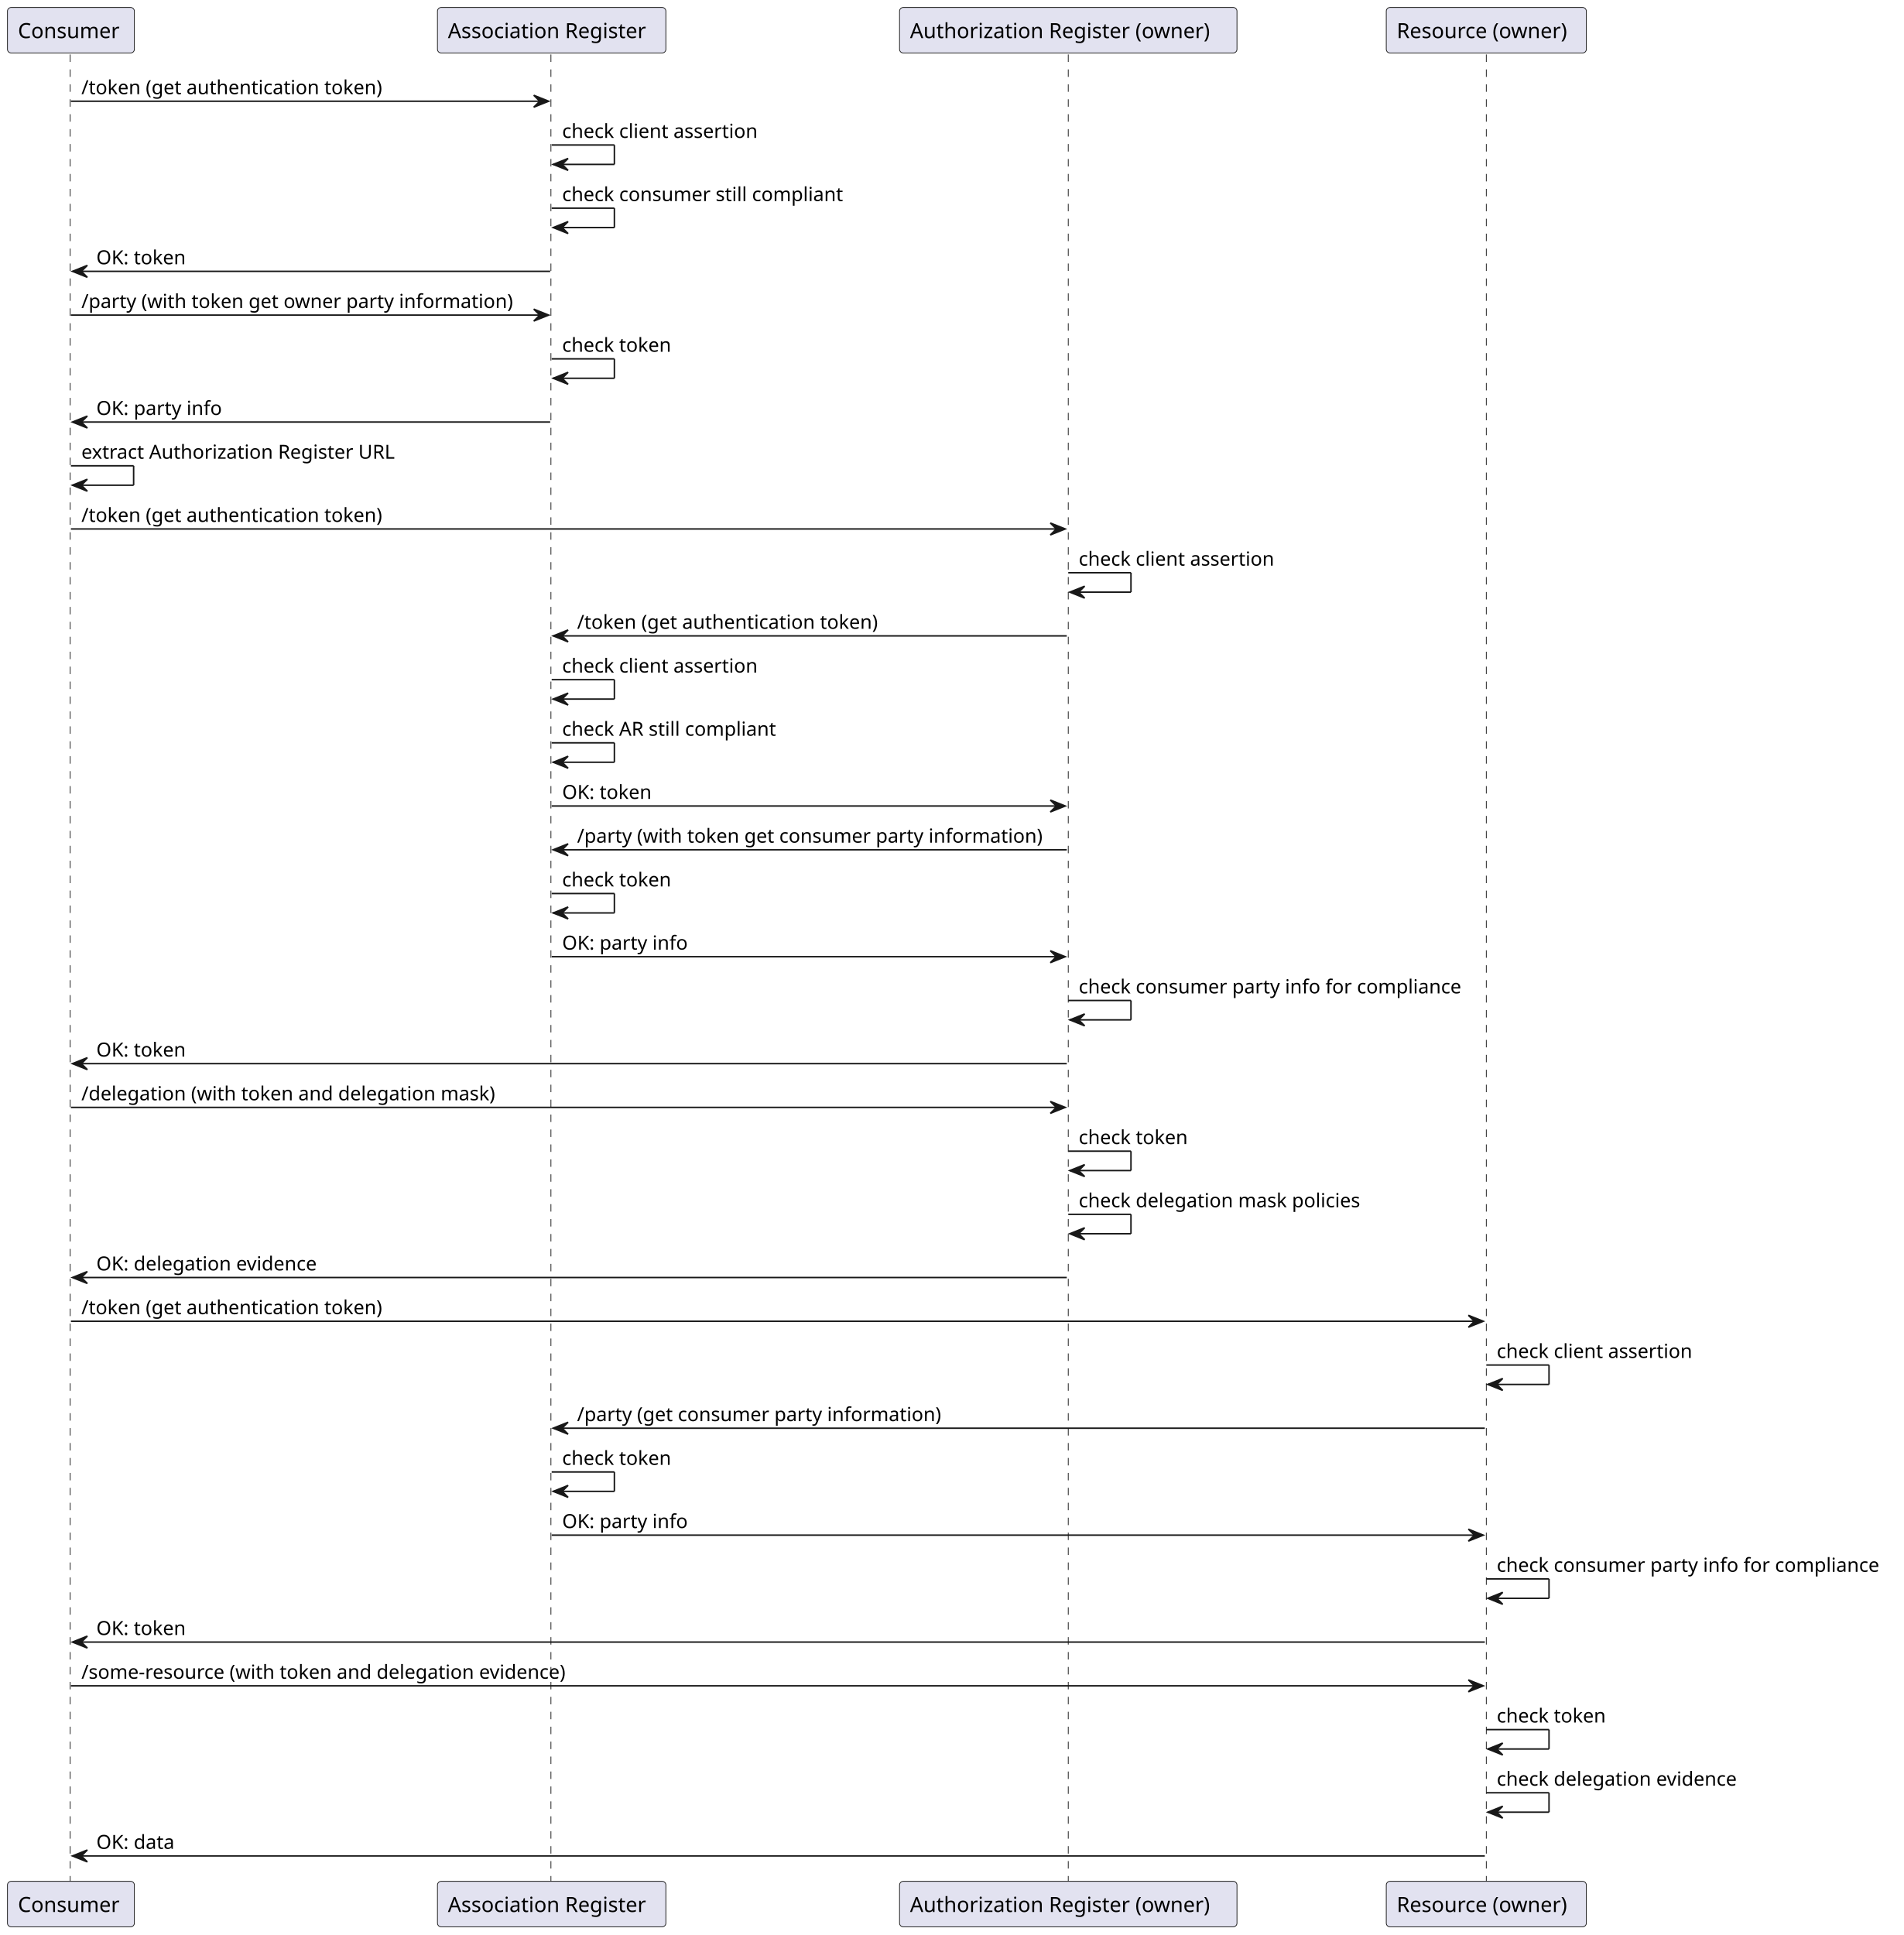
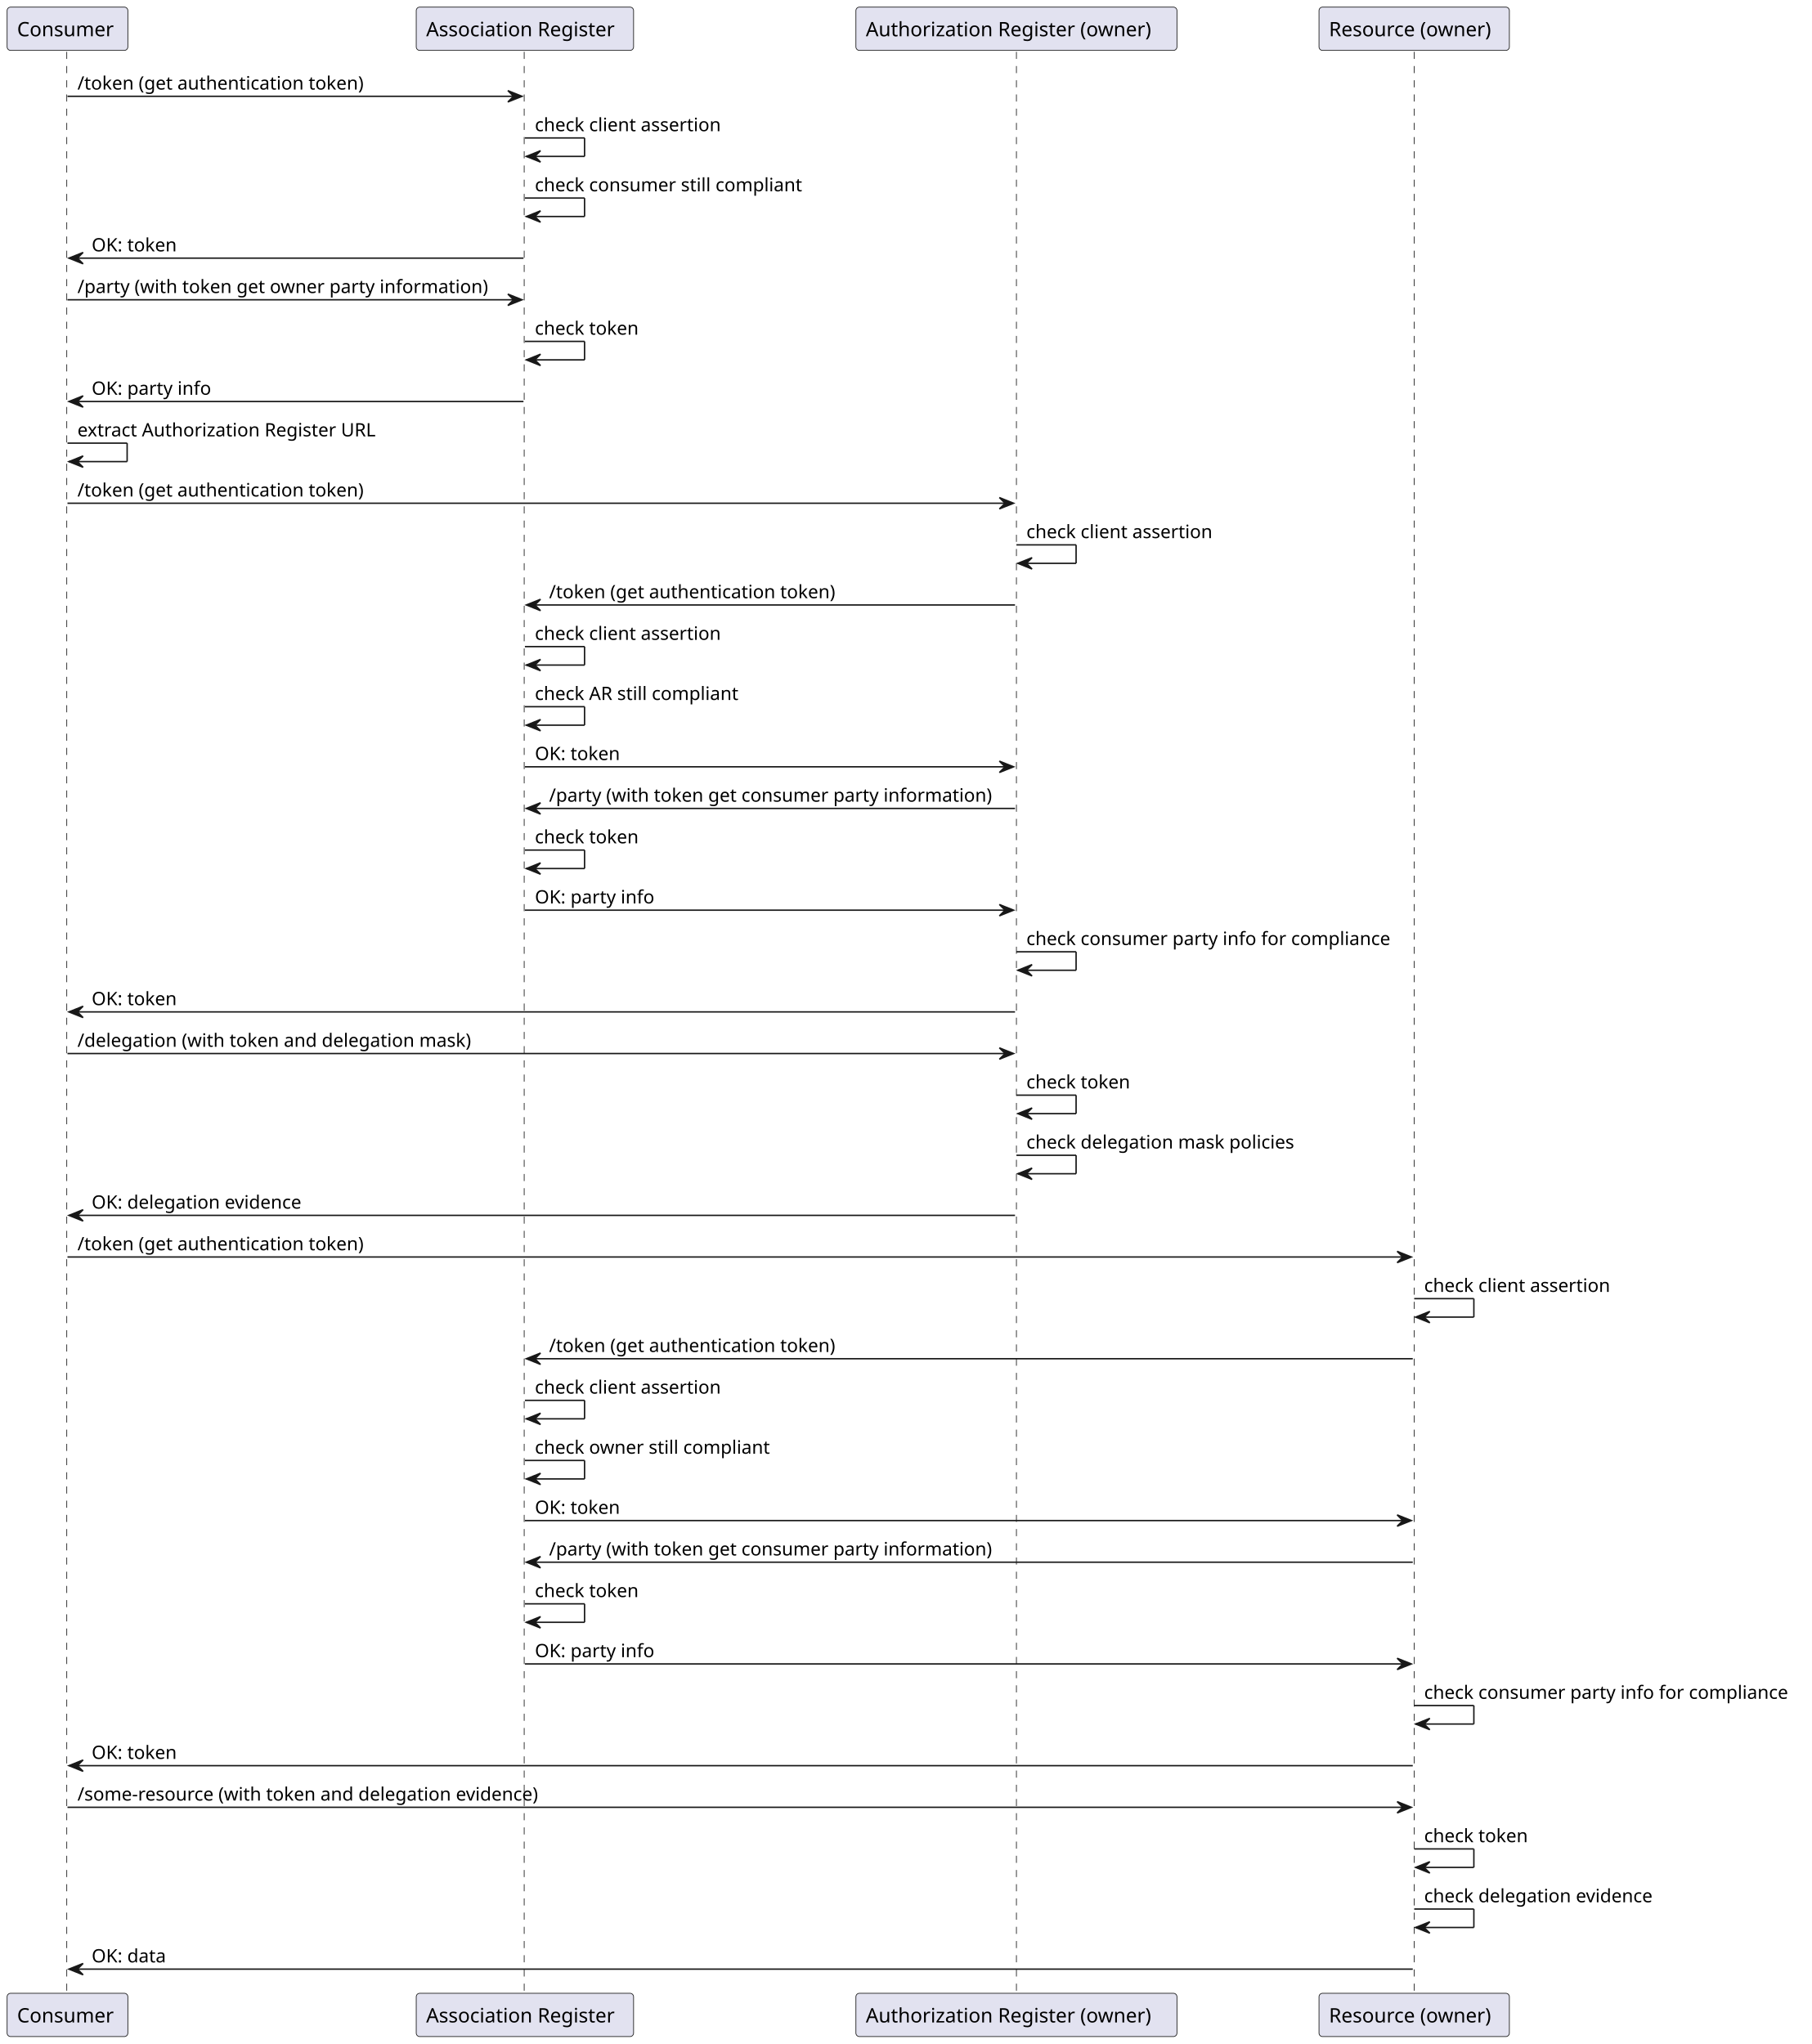
- <svg xmlns="http://www.w3.org/2000/svg" contentStyleType="text/css" height="1296px" preserveAspectRatio="none" style="width:1275px;height:1296px;background:#FFFFFF;" version="1.1" viewBox="0 0 1275 1296" width="1275px" zoomAndPan="magnify">
+ <svg xmlns="http://www.w3.org/2000/svg" contentStyleType="text/css" height="1439px" preserveAspectRatio="none" style="width:1275px;height:1439px;background:#FFFFFF;" version="1.1" viewBox="0 0 1275 1439" width="1275px" zoomAndPan="magnify">
  <defs />
  <g>
-     <line style="stroke:#181818;stroke-width:0.5;stroke-dasharray:5.0,5.0;" x1="47" x2="47" y1="36.488" y2="1261.047" />
-     <line style="stroke:#181818;stroke-width:0.5;stroke-dasharray:5.0,5.0;" x1="369" x2="369" y1="36.488" y2="1261.047" />
-     <line style="stroke:#181818;stroke-width:0.5;stroke-dasharray:5.0,5.0;" x1="715.5" x2="715.5" y1="36.488" y2="1261.047" />
-     <line style="stroke:#181818;stroke-width:0.5;stroke-dasharray:5.0,5.0;" x1="995.5" x2="995.5" y1="36.488" y2="1261.047" />
+     <line style="stroke:#181818;stroke-width:0.5;stroke-dasharray:5.0,5.0;" x1="47" x2="47" y1="36.488" y2="1404.289" />
+     <line style="stroke:#181818;stroke-width:0.5;stroke-dasharray:5.0,5.0;" x1="369" x2="369" y1="36.488" y2="1404.289" />
+     <line style="stroke:#181818;stroke-width:0.5;stroke-dasharray:5.0,5.0;" x1="715.5" x2="715.5" y1="36.488" y2="1404.289" />
+     <line style="stroke:#181818;stroke-width:0.5;stroke-dasharray:5.0,5.0;" x1="995.5" x2="995.5" y1="36.488" y2="1404.289" />
    <rect fill="#E2E2F0" height="30.488" rx="2.5" ry="2.5" style="stroke:#181818;stroke-width:0.5;" width="85" x="5" y="5" />
    <text fill="#000000" font-family="sans-serif" font-size="14" lengthAdjust="spacing" textLength="71" x="12" y="25.535">Consumer</text>
-     <rect fill="#E2E2F0" height="30.488" rx="2.5" ry="2.5" style="stroke:#181818;stroke-width:0.5;" width="85" x="5" y="1260.047" />
-     <text fill="#000000" font-family="sans-serif" font-size="14" lengthAdjust="spacing" textLength="71" x="12" y="1280.582">Consumer</text>
+     <rect fill="#E2E2F0" height="30.488" rx="2.5" ry="2.5" style="stroke:#181818;stroke-width:0.5;" width="85" x="5" y="1403.289" />
+     <text fill="#000000" font-family="sans-serif" font-size="14" lengthAdjust="spacing" textLength="71" x="12" y="1423.824">Consumer</text>
    <rect fill="#E2E2F0" height="30.488" rx="2.5" ry="2.5" style="stroke:#181818;stroke-width:0.5;" width="153" x="293" y="5" />
    <text fill="#000000" font-family="sans-serif" font-size="14" lengthAdjust="spacing" textLength="139" x="300" y="25.535">Association Register</text>
-     <rect fill="#E2E2F0" height="30.488" rx="2.5" ry="2.5" style="stroke:#181818;stroke-width:0.5;" width="153" x="293" y="1260.047" />
-     <text fill="#000000" font-family="sans-serif" font-size="14" lengthAdjust="spacing" textLength="139" x="300" y="1280.582">Association Register</text>
+     <rect fill="#E2E2F0" height="30.488" rx="2.5" ry="2.5" style="stroke:#181818;stroke-width:0.5;" width="153" x="293" y="1403.289" />
+     <text fill="#000000" font-family="sans-serif" font-size="14" lengthAdjust="spacing" textLength="139" x="300" y="1423.824">Association Register</text>
    <rect fill="#E2E2F0" height="30.488" rx="2.5" ry="2.5" style="stroke:#181818;stroke-width:0.5;" width="226" x="602.5" y="5" />
    <text fill="#000000" font-family="sans-serif" font-size="14" lengthAdjust="spacing" textLength="212" x="609.5" y="25.535">Authorization Register (owner)</text>
-     <rect fill="#E2E2F0" height="30.488" rx="2.5" ry="2.5" style="stroke:#181818;stroke-width:0.5;" width="226" x="602.5" y="1260.047" />
-     <text fill="#000000" font-family="sans-serif" font-size="14" lengthAdjust="spacing" textLength="212" x="609.5" y="1280.582">Authorization Register (owner)</text>
+     <rect fill="#E2E2F0" height="30.488" rx="2.5" ry="2.5" style="stroke:#181818;stroke-width:0.5;" width="226" x="602.5" y="1403.289" />
+     <text fill="#000000" font-family="sans-serif" font-size="14" lengthAdjust="spacing" textLength="212" x="609.5" y="1423.824">Authorization Register (owner)</text>
    <rect fill="#E2E2F0" height="30.488" rx="2.5" ry="2.5" style="stroke:#181818;stroke-width:0.5;" width="134" x="928.5" y="5" />
    <text fill="#000000" font-family="sans-serif" font-size="14" lengthAdjust="spacing" textLength="120" x="935.5" y="25.535">Resource (owner)</text>
-     <rect fill="#E2E2F0" height="30.488" rx="2.5" ry="2.5" style="stroke:#181818;stroke-width:0.5;" width="134" x="928.5" y="1260.047" />
-     <text fill="#000000" font-family="sans-serif" font-size="14" lengthAdjust="spacing" textLength="120" x="935.5" y="1280.582">Resource (owner)</text>
+     <rect fill="#E2E2F0" height="30.488" rx="2.5" ry="2.5" style="stroke:#181818;stroke-width:0.5;" width="134" x="928.5" y="1403.289" />
+     <text fill="#000000" font-family="sans-serif" font-size="14" lengthAdjust="spacing" textLength="120" x="935.5" y="1423.824">Resource (owner)</text>
    <polygon fill="#181818" points="357.5,63.799,367.5,67.799,357.5,71.799,361.5,67.799" style="stroke:#181818;stroke-width:1.0;" />
    <line style="stroke:#181818;stroke-width:1.0;" x1="47.5" x2="363.5" y1="67.799" y2="67.799" />
    <text fill="#000000" font-family="sans-serif" font-size="13" lengthAdjust="spacing" textLength="210" x="54.5" y="63.057">/token (get authentication token)</text>
    <line style="stroke:#181818;stroke-width:1.0;" x1="369.5" x2="411.5" y1="97.109" y2="97.109" />
    <line style="stroke:#181818;stroke-width:1.0;" x1="411.5" x2="411.5" y1="97.109" y2="110.109" />
    <line style="stroke:#181818;stroke-width:1.0;" x1="370.5" x2="411.5" y1="110.109" y2="110.109" />
    <polygon fill="#181818" points="380.5,106.109,370.5,110.109,380.5,114.109,376.5,110.109" style="stroke:#181818;stroke-width:1.0;" />
    <text fill="#000000" font-family="sans-serif" font-size="13" lengthAdjust="spacing" textLength="138" x="376.5" y="92.367">check client assertion</text>
    <line style="stroke:#181818;stroke-width:1.0;" x1="369.5" x2="411.5" y1="139.42" y2="139.42" />
    <line style="stroke:#181818;stroke-width:1.0;" x1="411.5" x2="411.5" y1="139.42" y2="152.42" />
    <line style="stroke:#181818;stroke-width:1.0;" x1="370.5" x2="411.5" y1="152.42" y2="152.42" />
    <polygon fill="#181818" points="380.5,148.42,370.5,152.42,380.5,156.42,376.5,152.42" style="stroke:#181818;stroke-width:1.0;" />
    <text fill="#000000" font-family="sans-serif" font-size="13" lengthAdjust="spacing" textLength="198" x="376.5" y="134.678">check consumer still compliant</text>
    <polygon fill="#181818" points="58.5,177.731,48.5,181.731,58.5,185.731,54.5,181.731" style="stroke:#181818;stroke-width:1.0;" />
    <line style="stroke:#181818;stroke-width:1.0;" x1="52.5" x2="368.5" y1="181.731" y2="181.731" />
    <text fill="#000000" font-family="sans-serif" font-size="13" lengthAdjust="spacing" textLength="62" x="64.5" y="176.988">OK: token</text>
    <polygon fill="#181818" points="357.5,207.041,367.5,211.041,357.5,215.041,361.5,211.041" style="stroke:#181818;stroke-width:1.0;" />
    <line style="stroke:#181818;stroke-width:1.0;" x1="47.5" x2="363.5" y1="211.041" y2="211.041" />
    <text fill="#000000" font-family="sans-serif" font-size="13" lengthAdjust="spacing" textLength="298" x="54.5" y="206.299">/party (with token get owner party information)</text>
    <line style="stroke:#181818;stroke-width:1.0;" x1="369.5" x2="411.5" y1="240.352" y2="240.352" />
    <line style="stroke:#181818;stroke-width:1.0;" x1="411.5" x2="411.5" y1="240.352" y2="253.352" />
    <line style="stroke:#181818;stroke-width:1.0;" x1="370.5" x2="411.5" y1="253.352" y2="253.352" />
    <polygon fill="#181818" points="380.5,249.352,370.5,253.352,380.5,257.352,376.5,253.352" style="stroke:#181818;stroke-width:1.0;" />
    <text fill="#000000" font-family="sans-serif" font-size="13" lengthAdjust="spacing" textLength="77" x="376.5" y="235.609">check token</text>
    <polygon fill="#181818" points="58.5,278.662,48.5,282.662,58.5,286.662,54.5,282.662" style="stroke:#181818;stroke-width:1.0;" />
    <line style="stroke:#181818;stroke-width:1.0;" x1="52.5" x2="368.5" y1="282.662" y2="282.662" />
    <text fill="#000000" font-family="sans-serif" font-size="13" lengthAdjust="spacing" textLength="87" x="64.5" y="277.92">OK: party info</text>
    <line style="stroke:#181818;stroke-width:1.0;" x1="47.5" x2="89.5" y1="311.973" y2="311.973" />
    <line style="stroke:#181818;stroke-width:1.0;" x1="89.5" x2="89.5" y1="311.973" y2="324.973" />
    <line style="stroke:#181818;stroke-width:1.0;" x1="48.5" x2="89.5" y1="324.973" y2="324.973" />
    <polygon fill="#181818" points="58.5,320.973,48.5,324.973,58.5,328.973,54.5,324.973" style="stroke:#181818;stroke-width:1.0;" />
    <text fill="#000000" font-family="sans-serif" font-size="13" lengthAdjust="spacing" textLength="217" x="54.5" y="307.231">extract Authorization Register URL</text>
    <polygon fill="#181818" points="703.5,350.283,713.5,354.283,703.5,358.283,707.5,354.283" style="stroke:#181818;stroke-width:1.0;" />
    <line style="stroke:#181818;stroke-width:1.0;" x1="47.5" x2="709.5" y1="354.283" y2="354.283" />
    <text fill="#000000" font-family="sans-serif" font-size="13" lengthAdjust="spacing" textLength="210" x="54.5" y="349.541">/token (get authentication token)</text>
    <line style="stroke:#181818;stroke-width:1.0;" x1="715.5" x2="757.5" y1="383.594" y2="383.594" />
    <line style="stroke:#181818;stroke-width:1.0;" x1="757.5" x2="757.5" y1="383.594" y2="396.594" />
    <line style="stroke:#181818;stroke-width:1.0;" x1="716.5" x2="757.5" y1="396.594" y2="396.594" />
    <polygon fill="#181818" points="726.5,392.594,716.5,396.594,726.5,400.594,722.5,396.594" style="stroke:#181818;stroke-width:1.0;" />
    <text fill="#000000" font-family="sans-serif" font-size="13" lengthAdjust="spacing" textLength="138" x="722.5" y="378.852">check client assertion</text>
    <polygon fill="#181818" points="380.5,421.904,370.5,425.904,380.5,429.904,376.5,425.904" style="stroke:#181818;stroke-width:1.0;" />
    <line style="stroke:#181818;stroke-width:1.0;" x1="374.5" x2="714.5" y1="425.904" y2="425.904" />
    <text fill="#000000" font-family="sans-serif" font-size="13" lengthAdjust="spacing" textLength="210" x="386.5" y="421.162">/token (get authentication token)</text>
    <line style="stroke:#181818;stroke-width:1.0;" x1="369.5" x2="411.5" y1="455.215" y2="455.215" />
    <line style="stroke:#181818;stroke-width:1.0;" x1="411.5" x2="411.5" y1="455.215" y2="468.215" />
    <line style="stroke:#181818;stroke-width:1.0;" x1="370.5" x2="411.5" y1="468.215" y2="468.215" />
    <polygon fill="#181818" points="380.5,464.215,370.5,468.215,380.5,472.215,376.5,468.215" style="stroke:#181818;stroke-width:1.0;" />
    <text fill="#000000" font-family="sans-serif" font-size="13" lengthAdjust="spacing" textLength="138" x="376.5" y="450.473">check client assertion</text>
    <line style="stroke:#181818;stroke-width:1.0;" x1="369.5" x2="411.5" y1="497.525" y2="497.525" />
    <line style="stroke:#181818;stroke-width:1.0;" x1="411.5" x2="411.5" y1="497.525" y2="510.525" />
    <line style="stroke:#181818;stroke-width:1.0;" x1="370.5" x2="411.5" y1="510.525" y2="510.525" />
    <polygon fill="#181818" points="380.5,506.525,370.5,510.525,380.5,514.525,376.5,510.525" style="stroke:#181818;stroke-width:1.0;" />
    <text fill="#000000" font-family="sans-serif" font-size="13" lengthAdjust="spacing" textLength="153" x="376.5" y="492.783">check AR still compliant</text>
    <polygon fill="#181818" points="703.5,535.836,713.5,539.836,703.5,543.836,707.5,539.836" style="stroke:#181818;stroke-width:1.0;" />
    <line style="stroke:#181818;stroke-width:1.0;" x1="369.5" x2="709.5" y1="539.836" y2="539.836" />
    <text fill="#000000" font-family="sans-serif" font-size="13" lengthAdjust="spacing" textLength="62" x="376.5" y="535.094">OK: token</text>
    <polygon fill="#181818" points="380.5,565.146,370.5,569.146,380.5,573.146,376.5,569.146" style="stroke:#181818;stroke-width:1.0;" />
    <line style="stroke:#181818;stroke-width:1.0;" x1="374.5" x2="714.5" y1="569.146" y2="569.146" />
    <text fill="#000000" font-family="sans-serif" font-size="13" lengthAdjust="spacing" textLength="322" x="386.5" y="564.404">/party (with token get consumer party information)</text>
    <line style="stroke:#181818;stroke-width:1.0;" x1="369.5" x2="411.5" y1="598.457" y2="598.457" />
    <line style="stroke:#181818;stroke-width:1.0;" x1="411.5" x2="411.5" y1="598.457" y2="611.457" />
    <line style="stroke:#181818;stroke-width:1.0;" x1="370.5" x2="411.5" y1="611.457" y2="611.457" />
    <polygon fill="#181818" points="380.5,607.457,370.5,611.457,380.5,615.457,376.5,611.457" style="stroke:#181818;stroke-width:1.0;" />
    <text fill="#000000" font-family="sans-serif" font-size="13" lengthAdjust="spacing" textLength="77" x="376.5" y="593.715">check token</text>
    <polygon fill="#181818" points="703.5,636.768,713.5,640.768,703.5,644.768,707.5,640.768" style="stroke:#181818;stroke-width:1.0;" />
    <line style="stroke:#181818;stroke-width:1.0;" x1="369.5" x2="709.5" y1="640.768" y2="640.768" />
    <text fill="#000000" font-family="sans-serif" font-size="13" lengthAdjust="spacing" textLength="87" x="376.5" y="636.025">OK: party info</text>
    <line style="stroke:#181818;stroke-width:1.0;" x1="715.5" x2="757.5" y1="670.078" y2="670.078" />
    <line style="stroke:#181818;stroke-width:1.0;" x1="757.5" x2="757.5" y1="670.078" y2="683.078" />
    <line style="stroke:#181818;stroke-width:1.0;" x1="716.5" x2="757.5" y1="683.078" y2="683.078" />
    <polygon fill="#181818" points="726.5,679.078,716.5,683.078,726.5,687.078,722.5,683.078" style="stroke:#181818;stroke-width:1.0;" />
    <text fill="#000000" font-family="sans-serif" font-size="13" lengthAdjust="spacing" textLength="266" x="722.5" y="665.336">check consumer party info for compliance</text>
    <polygon fill="#181818" points="58.5,708.389,48.5,712.389,58.5,716.389,54.5,712.389" style="stroke:#181818;stroke-width:1.0;" />
    <line style="stroke:#181818;stroke-width:1.0;" x1="52.5" x2="714.5" y1="712.389" y2="712.389" />
    <text fill="#000000" font-family="sans-serif" font-size="13" lengthAdjust="spacing" textLength="62" x="64.5" y="707.646">OK: token</text>
    <polygon fill="#181818" points="703.5,737.699,713.5,741.699,703.5,745.699,707.5,741.699" style="stroke:#181818;stroke-width:1.0;" />
    <line style="stroke:#181818;stroke-width:1.0;" x1="47.5" x2="709.5" y1="741.699" y2="741.699" />
    <text fill="#000000" font-family="sans-serif" font-size="13" lengthAdjust="spacing" textLength="287" x="54.5" y="736.957">/delegation (with token and delegation mask)</text>
    <line style="stroke:#181818;stroke-width:1.0;" x1="715.5" x2="757.5" y1="771.01" y2="771.01" />
    <line style="stroke:#181818;stroke-width:1.0;" x1="757.5" x2="757.5" y1="771.01" y2="784.01" />
    <line style="stroke:#181818;stroke-width:1.0;" x1="716.5" x2="757.5" y1="784.01" y2="784.01" />
    <polygon fill="#181818" points="726.5,780.01,716.5,784.01,726.5,788.01,722.5,784.01" style="stroke:#181818;stroke-width:1.0;" />
    <text fill="#000000" font-family="sans-serif" font-size="13" lengthAdjust="spacing" textLength="77" x="722.5" y="766.268">check token</text>
    <line style="stroke:#181818;stroke-width:1.0;" x1="715.5" x2="757.5" y1="813.32" y2="813.32" />
    <line style="stroke:#181818;stroke-width:1.0;" x1="757.5" x2="757.5" y1="813.32" y2="826.32" />
    <line style="stroke:#181818;stroke-width:1.0;" x1="716.5" x2="757.5" y1="826.32" y2="826.32" />
    <polygon fill="#181818" points="726.5,822.32,716.5,826.32,726.5,830.32,722.5,826.32" style="stroke:#181818;stroke-width:1.0;" />
    <text fill="#000000" font-family="sans-serif" font-size="13" lengthAdjust="spacing" textLength="198" x="722.5" y="808.578">check delegation mask policies</text>
    <polygon fill="#181818" points="58.5,851.631,48.5,855.631,58.5,859.631,54.5,855.631" style="stroke:#181818;stroke-width:1.0;" />
    <line style="stroke:#181818;stroke-width:1.0;" x1="52.5" x2="714.5" y1="855.631" y2="855.631" />
    <text fill="#000000" font-family="sans-serif" font-size="13" lengthAdjust="spacing" textLength="151" x="64.5" y="850.889">OK: delegation evidence</text>
    <polygon fill="#181818" points="983.5,880.941,993.5,884.941,983.5,888.941,987.5,884.941" style="stroke:#181818;stroke-width:1.0;" />
    <line style="stroke:#181818;stroke-width:1.0;" x1="47.5" x2="989.5" y1="884.941" y2="884.941" />
    <text fill="#000000" font-family="sans-serif" font-size="13" lengthAdjust="spacing" textLength="210" x="54.5" y="880.199">/token (get authentication token)</text>
    <line style="stroke:#181818;stroke-width:1.0;" x1="995.5" x2="1037.5" y1="914.252" y2="914.252" />
    <line style="stroke:#181818;stroke-width:1.0;" x1="1037.5" x2="1037.5" y1="914.252" y2="927.252" />
    <line style="stroke:#181818;stroke-width:1.0;" x1="996.5" x2="1037.5" y1="927.252" y2="927.252" />
    <polygon fill="#181818" points="1006.5,923.252,996.5,927.252,1006.5,931.252,1002.5,927.252" style="stroke:#181818;stroke-width:1.0;" />
    <text fill="#000000" font-family="sans-serif" font-size="13" lengthAdjust="spacing" textLength="138" x="1002.5" y="909.51">check client assertion</text>
    <polygon fill="#181818" points="380.5,952.562,370.5,956.562,380.5,960.562,376.5,956.562" style="stroke:#181818;stroke-width:1.0;" />
    <line style="stroke:#181818;stroke-width:1.0;" x1="374.5" x2="994.5" y1="956.562" y2="956.562" />
-     <text fill="#000000" font-family="sans-serif" font-size="13" lengthAdjust="spacing" textLength="251" x="386.5" y="951.82">/party (get consumer party information)</text>
+     <text fill="#000000" font-family="sans-serif" font-size="13" lengthAdjust="spacing" textLength="210" x="386.5" y="951.82">/token (get authentication token)</text>
    <line style="stroke:#181818;stroke-width:1.0;" x1="369.5" x2="411.5" y1="985.873" y2="985.873" />
    <line style="stroke:#181818;stroke-width:1.0;" x1="411.5" x2="411.5" y1="985.873" y2="998.873" />
    <line style="stroke:#181818;stroke-width:1.0;" x1="370.5" x2="411.5" y1="998.873" y2="998.873" />
    <polygon fill="#181818" points="380.5,994.873,370.5,998.873,380.5,1002.873,376.5,998.873" style="stroke:#181818;stroke-width:1.0;" />
-     <text fill="#000000" font-family="sans-serif" font-size="13" lengthAdjust="spacing" textLength="77" x="376.5" y="981.131">check token</text>
-     <polygon fill="#181818" points="983.5,1024.184,993.5,1028.184,983.5,1032.184,987.5,1028.184" style="stroke:#181818;stroke-width:1.0;" />
-     <line style="stroke:#181818;stroke-width:1.0;" x1="369.5" x2="989.5" y1="1028.184" y2="1028.184" />
-     <text fill="#000000" font-family="sans-serif" font-size="13" lengthAdjust="spacing" textLength="87" x="376.5" y="1023.441">OK: party info</text>
-     <line style="stroke:#181818;stroke-width:1.0;" x1="995.5" x2="1037.5" y1="1057.494" y2="1057.494" />
-     <line style="stroke:#181818;stroke-width:1.0;" x1="1037.5" x2="1037.5" y1="1057.494" y2="1070.494" />
-     <line style="stroke:#181818;stroke-width:1.0;" x1="996.5" x2="1037.5" y1="1070.494" y2="1070.494" />
-     <polygon fill="#181818" points="1006.5,1066.494,996.5,1070.494,1006.5,1074.494,1002.5,1070.494" style="stroke:#181818;stroke-width:1.0;" />
-     <text fill="#000000" font-family="sans-serif" font-size="13" lengthAdjust="spacing" textLength="266" x="1002.5" y="1052.752">check consumer party info for compliance</text>
-     <polygon fill="#181818" points="58.5,1095.805,48.5,1099.805,58.5,1103.805,54.5,1099.805" style="stroke:#181818;stroke-width:1.0;" />
-     <line style="stroke:#181818;stroke-width:1.0;" x1="52.5" x2="994.5" y1="1099.805" y2="1099.805" />
-     <text fill="#000000" font-family="sans-serif" font-size="13" lengthAdjust="spacing" textLength="62" x="64.5" y="1095.062">OK: token</text>
-     <polygon fill="#181818" points="983.5,1125.115,993.5,1129.115,983.5,1133.115,987.5,1129.115" style="stroke:#181818;stroke-width:1.0;" />
-     <line style="stroke:#181818;stroke-width:1.0;" x1="47.5" x2="989.5" y1="1129.115" y2="1129.115" />
-     <text fill="#000000" font-family="sans-serif" font-size="13" lengthAdjust="spacing" textLength="338" x="54.5" y="1124.373">/some-resource (with token and delegation evidence)</text>
-     <line style="stroke:#181818;stroke-width:1.0;" x1="995.5" x2="1037.5" y1="1158.426" y2="1158.426" />
-     <line style="stroke:#181818;stroke-width:1.0;" x1="1037.5" x2="1037.5" y1="1158.426" y2="1171.426" />
-     <line style="stroke:#181818;stroke-width:1.0;" x1="996.5" x2="1037.5" y1="1171.426" y2="1171.426" />
-     <polygon fill="#181818" points="1006.5,1167.426,996.5,1171.426,1006.5,1175.426,1002.5,1171.426" style="stroke:#181818;stroke-width:1.0;" />
-     <text fill="#000000" font-family="sans-serif" font-size="13" lengthAdjust="spacing" textLength="77" x="1002.5" y="1153.684">check token</text>
+     <text fill="#000000" font-family="sans-serif" font-size="13" lengthAdjust="spacing" textLength="138" x="376.5" y="981.131">check client assertion</text>
+     <line style="stroke:#181818;stroke-width:1.0;" x1="369.5" x2="411.5" y1="1028.184" y2="1028.184" />
+     <line style="stroke:#181818;stroke-width:1.0;" x1="411.5" x2="411.5" y1="1028.184" y2="1041.184" />
+     <line style="stroke:#181818;stroke-width:1.0;" x1="370.5" x2="411.5" y1="1041.184" y2="1041.184" />
+     <polygon fill="#181818" points="380.5,1037.184,370.5,1041.184,380.5,1045.184,376.5,1041.184" style="stroke:#181818;stroke-width:1.0;" />
+     <text fill="#000000" font-family="sans-serif" font-size="13" lengthAdjust="spacing" textLength="174" x="376.5" y="1023.441">check owner still compliant</text>
+     <polygon fill="#181818" points="983.5,1066.494,993.5,1070.494,983.5,1074.494,987.5,1070.494" style="stroke:#181818;stroke-width:1.0;" />
+     <line style="stroke:#181818;stroke-width:1.0;" x1="369.5" x2="989.5" y1="1070.494" y2="1070.494" />
+     <text fill="#000000" font-family="sans-serif" font-size="13" lengthAdjust="spacing" textLength="62" x="376.5" y="1065.752">OK: token</text>
+     <polygon fill="#181818" points="380.5,1095.805,370.5,1099.805,380.5,1103.805,376.5,1099.805" style="stroke:#181818;stroke-width:1.0;" />
+     <line style="stroke:#181818;stroke-width:1.0;" x1="374.5" x2="994.5" y1="1099.805" y2="1099.805" />
+     <text fill="#000000" font-family="sans-serif" font-size="13" lengthAdjust="spacing" textLength="322" x="386.5" y="1095.062">/party (with token get consumer party information)</text>
+     <line style="stroke:#181818;stroke-width:1.0;" x1="369.5" x2="411.5" y1="1129.115" y2="1129.115" />
+     <line style="stroke:#181818;stroke-width:1.0;" x1="411.5" x2="411.5" y1="1129.115" y2="1142.115" />
+     <line style="stroke:#181818;stroke-width:1.0;" x1="370.5" x2="411.5" y1="1142.115" y2="1142.115" />
+     <polygon fill="#181818" points="380.5,1138.115,370.5,1142.115,380.5,1146.115,376.5,1142.115" style="stroke:#181818;stroke-width:1.0;" />
+     <text fill="#000000" font-family="sans-serif" font-size="13" lengthAdjust="spacing" textLength="77" x="376.5" y="1124.373">check token</text>
+     <polygon fill="#181818" points="983.5,1167.426,993.5,1171.426,983.5,1175.426,987.5,1171.426" style="stroke:#181818;stroke-width:1.0;" />
+     <line style="stroke:#181818;stroke-width:1.0;" x1="369.5" x2="989.5" y1="1171.426" y2="1171.426" />
+     <text fill="#000000" font-family="sans-serif" font-size="13" lengthAdjust="spacing" textLength="87" x="376.5" y="1166.684">OK: party info</text>
    <line style="stroke:#181818;stroke-width:1.0;" x1="995.5" x2="1037.5" y1="1200.736" y2="1200.736" />
    <line style="stroke:#181818;stroke-width:1.0;" x1="1037.5" x2="1037.5" y1="1200.736" y2="1213.736" />
    <line style="stroke:#181818;stroke-width:1.0;" x1="996.5" x2="1037.5" y1="1213.736" y2="1213.736" />
    <polygon fill="#181818" points="1006.5,1209.736,996.5,1213.736,1006.5,1217.736,1002.5,1213.736" style="stroke:#181818;stroke-width:1.0;" />
-     <text fill="#000000" font-family="sans-serif" font-size="13" lengthAdjust="spacing" textLength="166" x="1002.5" y="1195.994">check delegation evidence</text>
+     <text fill="#000000" font-family="sans-serif" font-size="13" lengthAdjust="spacing" textLength="266" x="1002.5" y="1195.994">check consumer party info for compliance</text>
    <polygon fill="#181818" points="58.5,1239.047,48.5,1243.047,58.5,1247.047,54.5,1243.047" style="stroke:#181818;stroke-width:1.0;" />
    <line style="stroke:#181818;stroke-width:1.0;" x1="52.5" x2="994.5" y1="1243.047" y2="1243.047" />
-     <text fill="#000000" font-family="sans-serif" font-size="13" lengthAdjust="spacing" textLength="53" x="64.5" y="1238.305">OK: data</text>
+     <text fill="#000000" font-family="sans-serif" font-size="13" lengthAdjust="spacing" textLength="62" x="64.5" y="1238.305">OK: token</text>
+     <polygon fill="#181818" points="983.5,1268.357,993.5,1272.357,983.5,1276.357,987.5,1272.357" style="stroke:#181818;stroke-width:1.0;" />
+     <line style="stroke:#181818;stroke-width:1.0;" x1="47.5" x2="989.5" y1="1272.357" y2="1272.357" />
+     <text fill="#000000" font-family="sans-serif" font-size="13" lengthAdjust="spacing" textLength="338" x="54.5" y="1267.615">/some-resource (with token and delegation evidence)</text>
+     <line style="stroke:#181818;stroke-width:1.0;" x1="995.5" x2="1037.5" y1="1301.668" y2="1301.668" />
+     <line style="stroke:#181818;stroke-width:1.0;" x1="1037.5" x2="1037.5" y1="1301.668" y2="1314.668" />
+     <line style="stroke:#181818;stroke-width:1.0;" x1="996.5" x2="1037.5" y1="1314.668" y2="1314.668" />
+     <polygon fill="#181818" points="1006.5,1310.668,996.5,1314.668,1006.5,1318.668,1002.5,1314.668" style="stroke:#181818;stroke-width:1.0;" />
+     <text fill="#000000" font-family="sans-serif" font-size="13" lengthAdjust="spacing" textLength="77" x="1002.5" y="1296.926">check token</text>
+     <line style="stroke:#181818;stroke-width:1.0;" x1="995.5" x2="1037.5" y1="1343.978" y2="1343.978" />
+     <line style="stroke:#181818;stroke-width:1.0;" x1="1037.5" x2="1037.5" y1="1343.978" y2="1356.978" />
+     <line style="stroke:#181818;stroke-width:1.0;" x1="996.5" x2="1037.5" y1="1356.978" y2="1356.978" />
+     <polygon fill="#181818" points="1006.5,1352.978,996.5,1356.978,1006.5,1360.978,1002.5,1356.978" style="stroke:#181818;stroke-width:1.0;" />
+     <text fill="#000000" font-family="sans-serif" font-size="13" lengthAdjust="spacing" textLength="166" x="1002.5" y="1339.236">check delegation evidence</text>
+     <polygon fill="#181818" points="58.5,1382.289,48.5,1386.289,58.5,1390.289,54.5,1386.289" style="stroke:#181818;stroke-width:1.0;" />
+     <line style="stroke:#181818;stroke-width:1.0;" x1="52.5" x2="994.5" y1="1386.289" y2="1386.289" />
+     <text fill="#000000" font-family="sans-serif" font-size="13" lengthAdjust="spacing" textLength="53" x="64.5" y="1381.547">OK: data</text>
  </g>
</svg>
